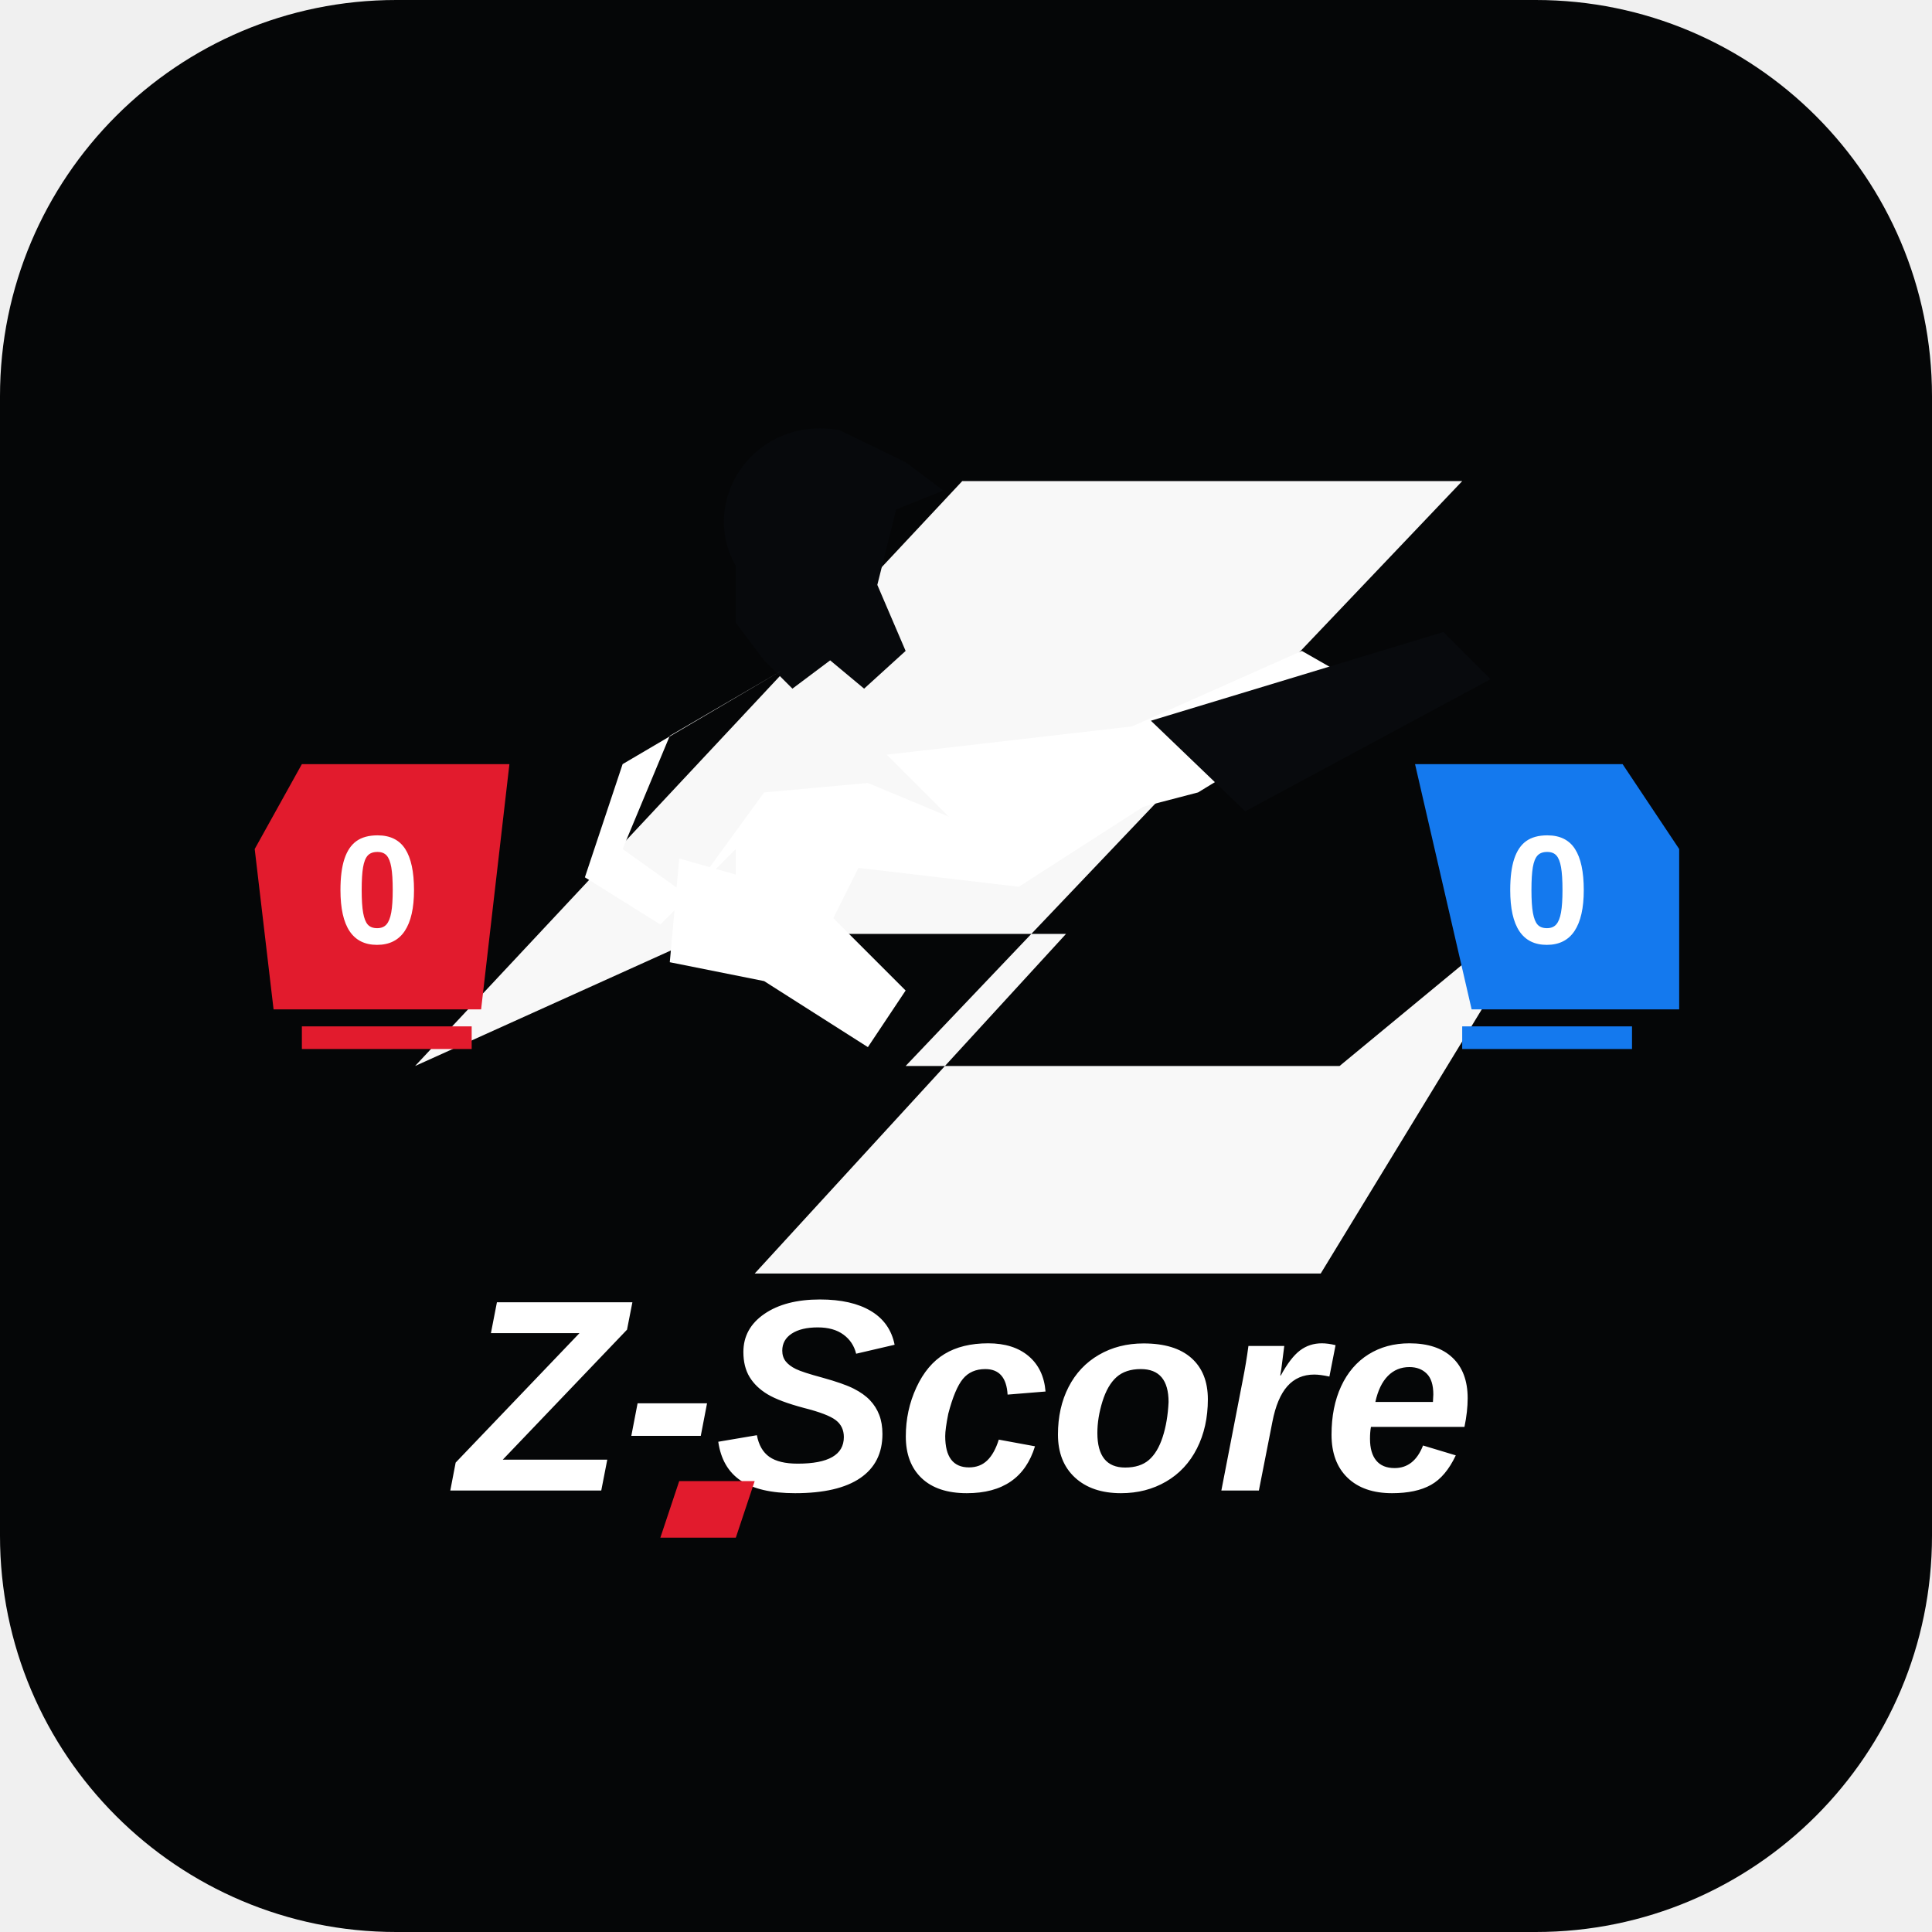
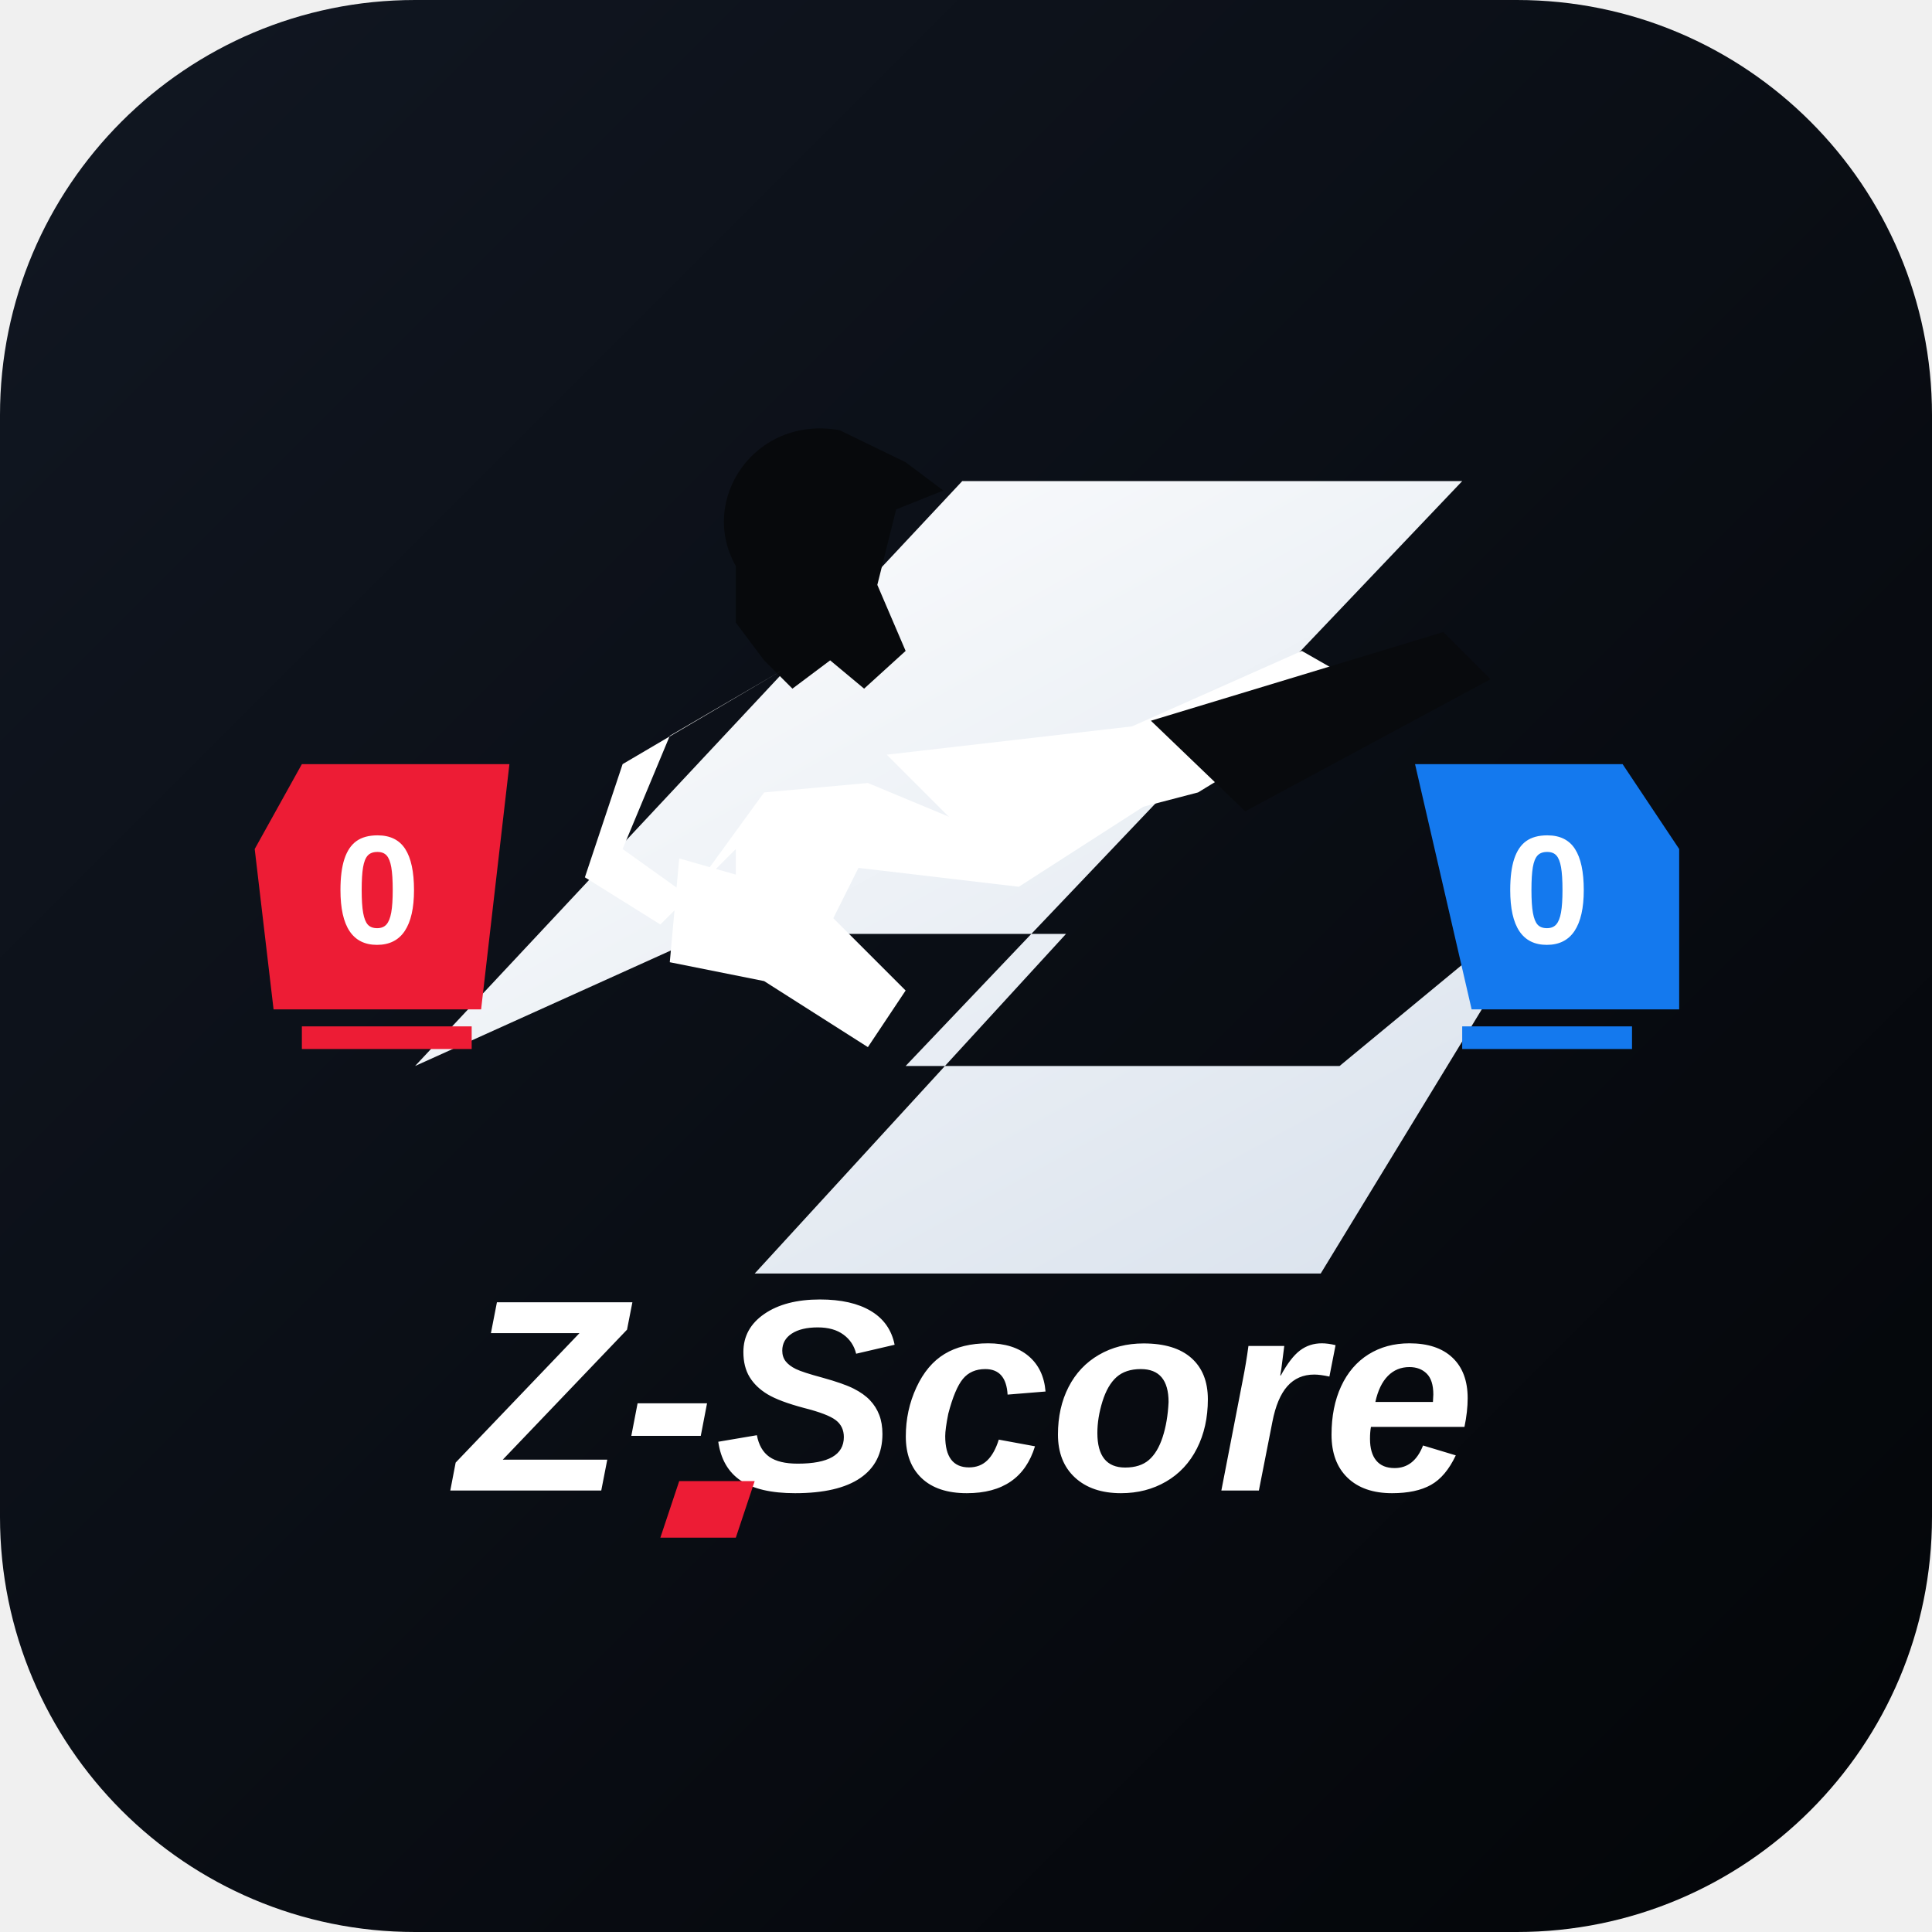
<svg xmlns="http://www.w3.org/2000/svg" width="1024" height="1024" viewBox="0 0 1024 1024">
-   <rect width="1024" height="1024" rx="210" fill="#050607" />
-   <path d="M220 565 L510 255 L775 255 L480 565 L710 565 L825 470 L700 675 L400 675 L565 495 L375 495 Z" fill="#fff" opacity=".97" />
-   <path d="M390 300 C370 265 400 220 445 228 L480 245 L500 260 L475 270 L465 310 L480 345 L458 365 L440 350 L420 365 L405 350 L390 330 Z" fill="#07090c" />
-   <path d="M415 355 L355 390 L330 450 L365 475 L405 420 L460 415 L520 440 L585 405 L610 425 L540 470 L455 460 L430 510 L390 500 L390 450 L350 490 L310 465 L330 405 Z" fill="#fff" />
-   <path d="M470 400 L600 385 L690 345 L725 365 L635 420 L520 450 Z" fill="#fff" />
-   <path d="M610 382 L765 335 L790 360 L660 430 Z" fill="#080a0d" />
-   <path d="M360 455 L430 475 L480 525 L460 555 L405 520 L355 510 Z" fill="#fff" />
-   <path d="M160 405 L270 405 L255 535 L145 535 L135 450 Z" fill="#e21b2d" />
-   <path d="M750 405 L860 405 L890 450 L890 535 L780 535 Z" fill="#1479ee" />
+   <defs>
+     <linearGradient id="bg" x1="0" y1="0" x2="1" y2="1">
+       <stop offset="0" stop-color="#111722" />
+       <stop offset="1" stop-color="#030508" />
+     </linearGradient>
+     <linearGradient id="white" x1="0" y1="0" x2=".8" y2="1">
+       <stop offset="0" stop-color="#fff" />
+       <stop offset="1" stop-color="#dce4ee" />
+     </linearGradient>
+   </defs>
+   <rect width="1024" height="1024" rx="220" fill="url(#bg)" />
+   <path d="M220 565 510 255 775 255 480 565 710 565 825 470 700 675 400 675 565 495 375 495Z" fill="url(#white)" />
+   <path d="M390 300C370 265 400 220 445 228l35 17 20 15-25 10-10 40 15 35-22 20-18-15-20 15-15-15-15-20Z" fill="#07090c" />
+   <path d="m415 355-60 35-25 60 35 25 40-55 55-5 60 25 65-35 25 20-70 45-85-10-25 50-40-10v-50l-40 40-40-25 20-60Z" fill="#fff" />
+   <path d="m470 400 130-15 90-40 35 20-90 55-115 30Z" fill="#fff" />
+   <path d="m610 382 155-47 25 25-130 70Z" fill="#080a0d" />
+   <path d="m360 455 70 20 50 50-20 30-55-35-50-10Z" fill="#fff" />
+   <path d="M160 405h110l-15 130H145l-10-85Z" fill="#ed1c35" />
+   <path d="M750 405h110l30 45v85H780Z" fill="#1479ee" />
  <g fill="#fff" font-family="Arial,sans-serif" font-weight="900" text-anchor="middle">
    <text x="200" y="500" font-size="82">0</text>
    <text x="820" y="500" font-size="82">0</text>
  </g>
-   <path d="M160 550 H250" stroke="#e21b2d" stroke-width="12" />
-   <path d="M775 550 H865" stroke="#1479ee" stroke-width="12" />
+   <path d="M160 550h90" stroke="#ed1c35" stroke-width="12" />
+   <path d="M775 550h90" stroke="#1479ee" stroke-width="12" />
  <text x="512" y="790" font-family="Arial,sans-serif" font-style="italic" font-weight="900" font-size="145" text-anchor="middle" fill="#fff">Z-Score</text>
-   <path d="M350 815 L390 815 L400 785 L360 785 Z" fill="#e21b2d" />
+   <path d="M350 815h40l10-30h-40Z" fill="#ed1c35" />
</svg>
